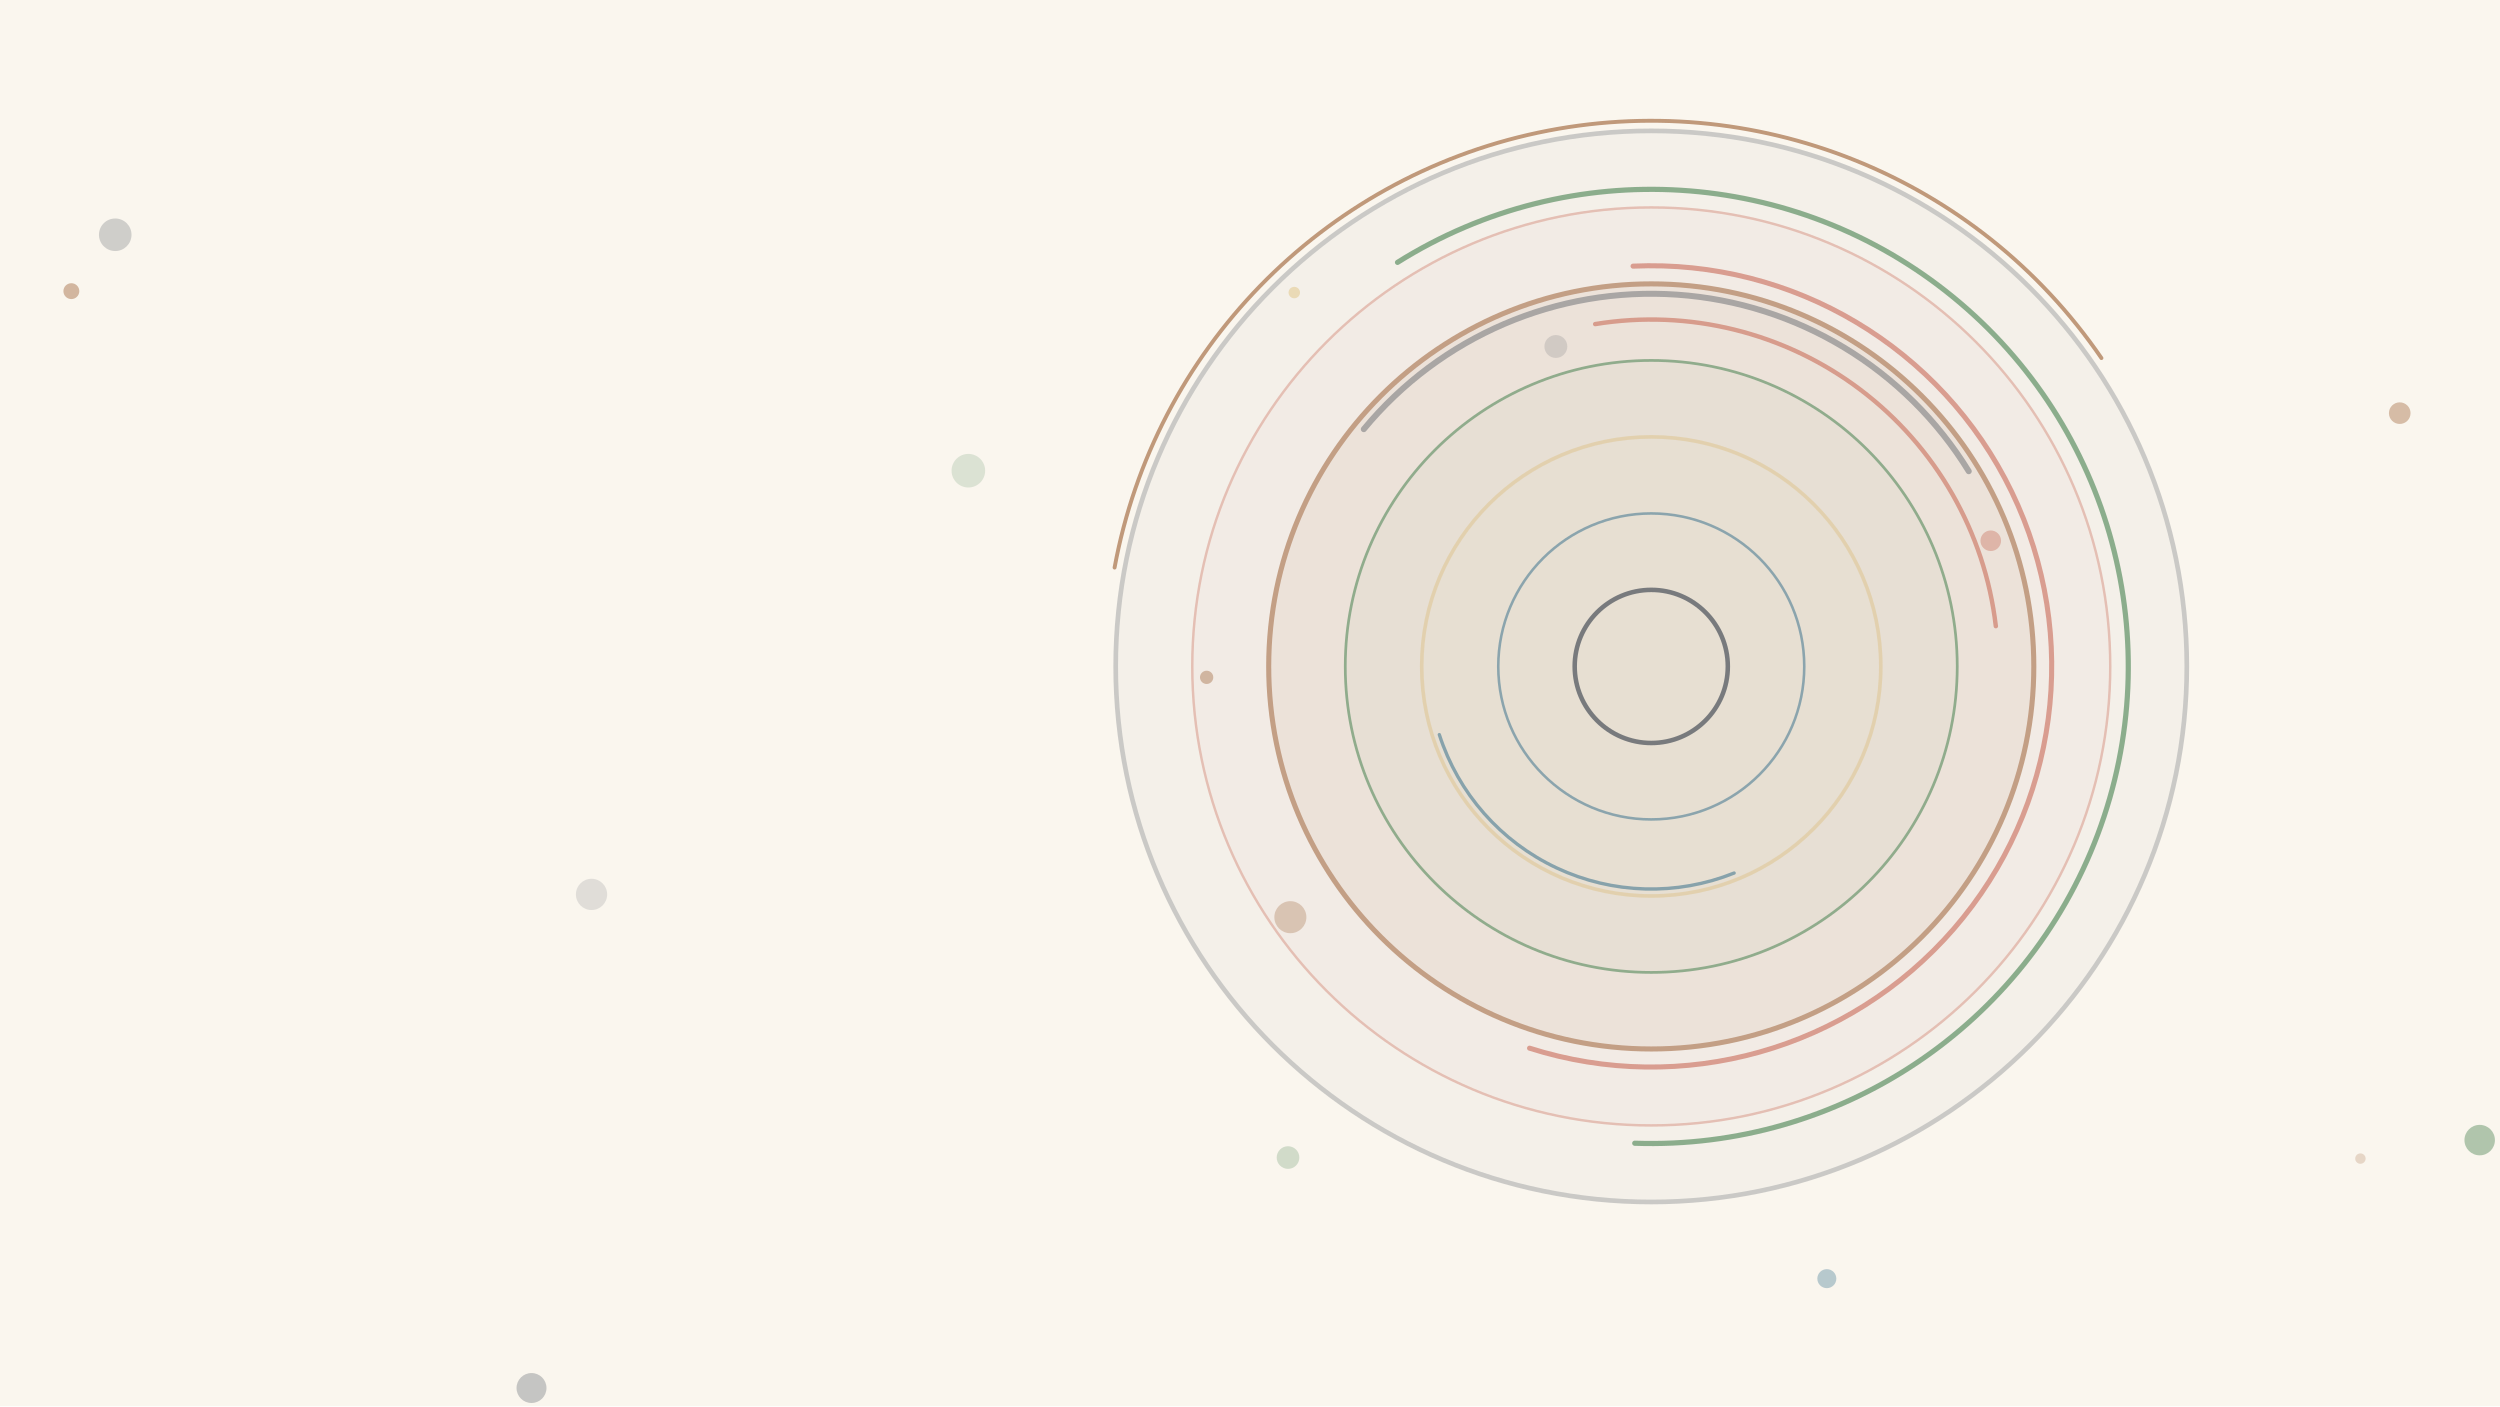
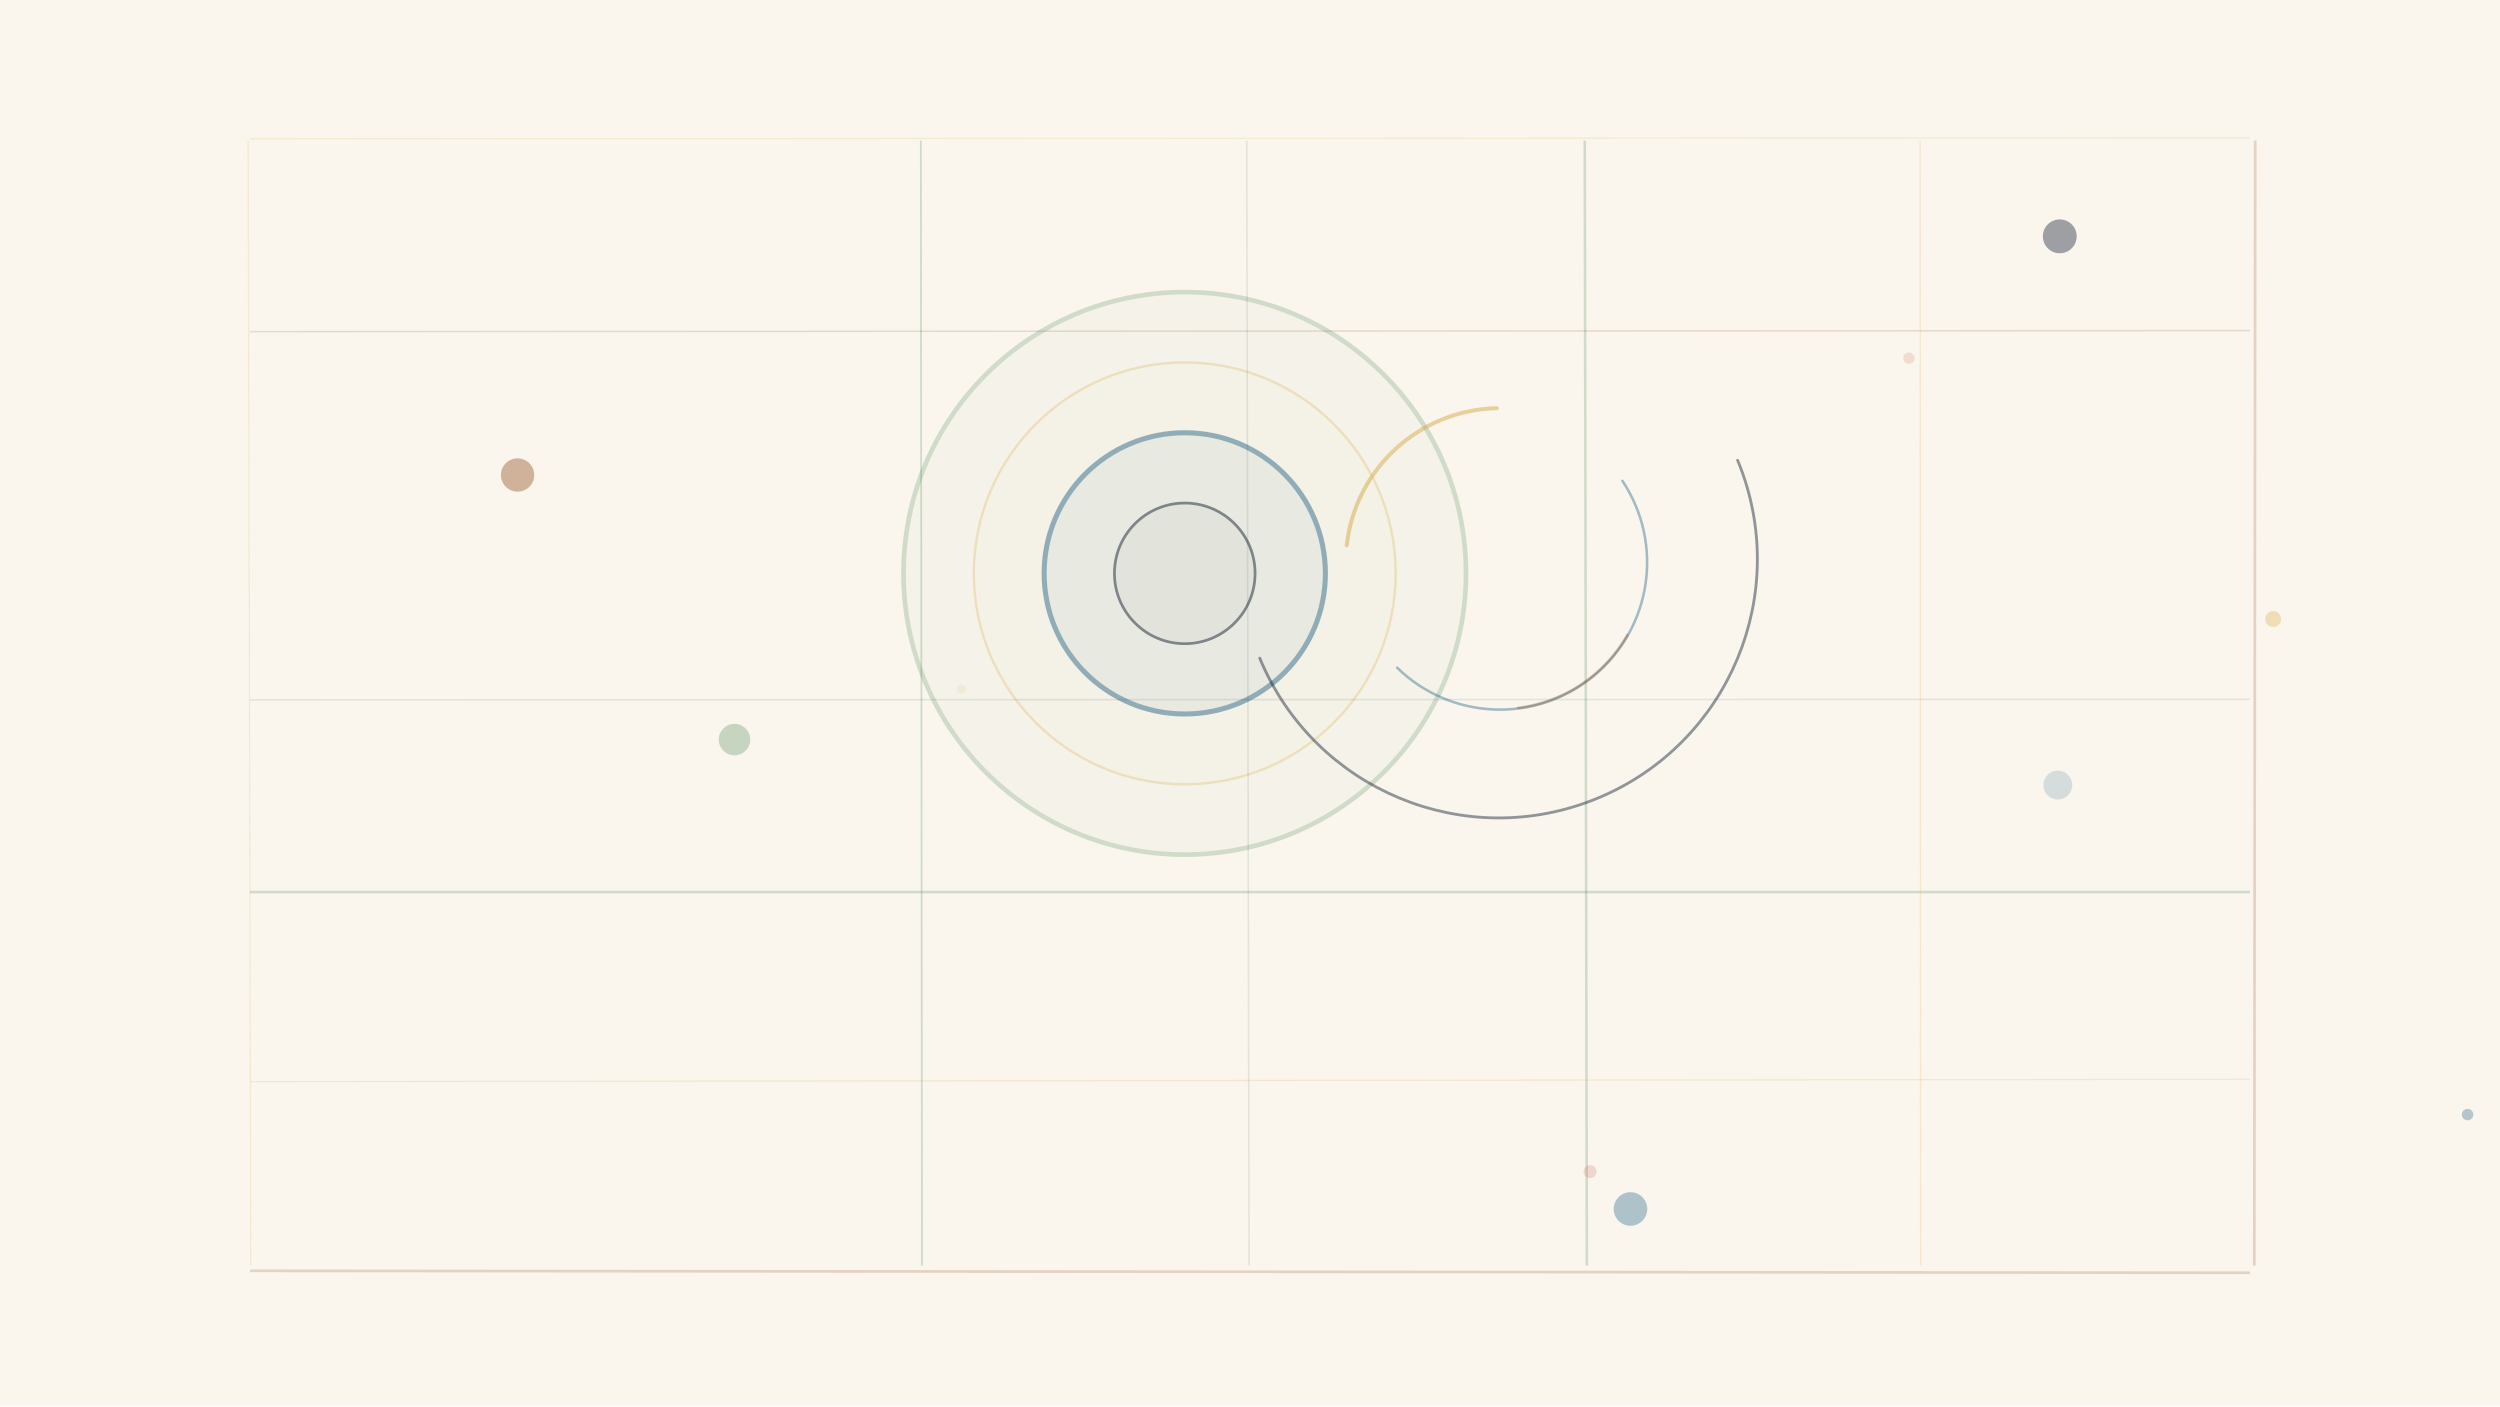
<svg xmlns="http://www.w3.org/2000/svg" viewBox="0 0 1920 1080" width="1920" height="1080">
  <rect width="1920" height="1080" fill="#FAF6EE" />
-   <circle cx="1268.165" cy="511.817" r="411.3" fill="#0A1628" fill-opacity="0.12" stroke="#0A1628" stroke-width="3.6" opacity="0.20" />
-   <circle cx="1268.165" cy="511.817" r="352.5" fill="#B7311A" fill-opacity="0.09" stroke="#B7311A" stroke-width="1.9" opacity="0.26" />
-   <circle cx="1268.165" cy="511.817" r="293.8" fill="#8B4513" fill-opacity="0.12" stroke="#8B4513" stroke-width="3.9" opacity="0.46" />
-   <circle cx="1268.165" cy="511.817" r="235.0" fill="#2B7038" fill-opacity="0.06" stroke="#2B7038" stroke-width="2.1" opacity="0.48" />
-   <circle cx="1268.165" cy="511.817" r="176.3" fill="#D4A843" fill-opacity="0.07" stroke="#D4A843" stroke-width="2.8" opacity="0.26" />
-   <circle cx="1268.165" cy="511.817" r="117.5" fill="none" fill-opacity="0.00" stroke="#1B5E80" stroke-width="2.0" opacity="0.45" />
-   <circle cx="1268.165" cy="511.817" r="58.8" fill="none" fill-opacity="0.00" stroke="#0A1628" stroke-width="3.5" opacity="0.50" />
-   <path d="M 1047.4 329.6 A 286.3 286.3 0 0 1 1512.0 361.9" fill="none" stroke="#0A1628" stroke-width="4.6" opacity="0.30" stroke-linecap="round" />
-   <path d="M 1254.2 204.4 A 307.7 307.7 0 1 1 1174.7 805.0" fill="none" stroke="#B7311A" stroke-width="3.9" opacity="0.42" stroke-linecap="round" />
-   <path d="M 1331.8 670.5 A 171.0 171.0 0 0 1 1105.4 564.2" fill="none" stroke="#1B5E80" stroke-width="2.6" opacity="0.47" stroke-linecap="round" />
-   <path d="M 1073.3 201.5 A 366.4 366.4 0 1 1 1255.5 878.0" fill="none" stroke="#2B7038" stroke-width="4.0" opacity="0.52" stroke-linecap="round" />
-   <path d="M 856.0 435.9 A 419.1 419.1 0 0 1 1613.9 275.0" fill="none" stroke="#8B4513" stroke-width="3.0" opacity="0.53" stroke-linecap="round" />
-   <path d="M 1225.1 248.9 A 266.5 266.5 0 0 1 1532.8 480.9" fill="none" stroke="#B7311A" stroke-width="3.4" opacity="0.40" stroke-linecap="round" />
-   <circle cx="1904.4" cy="875.6" r="11.7" fill="#2B7038" opacity="0.36" />
-   <circle cx="743.7" cy="361.5" r="12.9" fill="#2B7038" opacity="0.15" />
-   <circle cx="926.7" cy="520.2" r="5.1" fill="#8B4513" opacity="0.33" />
-   <circle cx="1194.9" cy="266.1" r="8.8" fill="#0A1628" opacity="0.12" />
-   <circle cx="88.5" cy="180.3" r="12.5" fill="#0A1628" opacity="0.18" />
-   <circle cx="994.0" cy="224.7" r="4.4" fill="#D4A843" opacity="0.31" />
-   <circle cx="991.0" cy="704.4" r="12.3" fill="#8B4513" opacity="0.24" />
-   <circle cx="1528.9" cy="415.3" r="7.9" fill="#B7311A" opacity="0.26" />
-   <circle cx="54.8" cy="223.6" r="6.1" fill="#8B4513" opacity="0.36" />
-   <circle cx="1812.8" cy="889.8" r="4.0" fill="#8B4513" opacity="0.18" />
-   <circle cx="1843.0" cy="317.3" r="8.3" fill="#8B4513" opacity="0.33" />
-   <circle cx="989.2" cy="889.0" r="8.7" fill="#2B7038" opacity="0.20" />
-   <circle cx="454.3" cy="686.9" r="12.0" fill="#0A1628" opacity="0.11" />
-   <circle cx="408.2" cy="1066.0" r="11.5" fill="#0A1628" opacity="0.22" />
-   <circle cx="1403.0" cy="982.0" r="7.3" fill="#1B5E80" opacity="0.30" />
+   <circle cx="909.898" cy="440.345" r="216.0" fill="#2B7038" fill-opacity="0.12" stroke="#2B7038" stroke-width="3.6" opacity="0.20" />
+   <circle cx="909.898" cy="440.345" r="162.0" fill="#D4A843" fill-opacity="0.09" stroke="#D4A843" stroke-width="1.9" opacity="0.26" />
+   <circle cx="909.898" cy="440.345" r="108.0" fill="#1B5E80" fill-opacity="0.12" stroke="#1B5E80" stroke-width="3.9" opacity="0.46" />
+   <circle cx="909.898" cy="440.345" r="54.0" fill="#0A1628" fill-opacity="0.06" stroke="#0A1628" stroke-width="2.1" opacity="0.48" />
+   <line x1="192" y1="106.6" x2="1728" y2="105.9" stroke="#D4A843" stroke-width="1.0" opacity="0.17" />
+   <line x1="190.6" y1="108" x2="192.6" y2="972" stroke="#D4A843" stroke-width="1.0" opacity="0.17" />
+   <line x1="192" y1="254.7" x2="1728" y2="253.9" stroke="#8B4513" stroke-width="1.2" opacity="0.17" />
+   <line x1="707.2" y1="108" x2="708.1" y2="972" stroke="#2B7038" stroke-width="1.4" opacity="0.21" />
+   <line x1="192" y1="537.5" x2="1728" y2="537.1" stroke="#0A1628" stroke-width="1.2" opacity="0.09" />
+   <line x1="957.5" y1="108" x2="959.3" y2="972" stroke="#0A1628" stroke-width="1.2" opacity="0.09" />
+   <line x1="192" y1="685.1" x2="1728" y2="685.1" stroke="#2B7038" stroke-width="2.0" opacity="0.20" />
+   <line x1="1217.1" y1="108" x2="1218.7" y2="972" stroke="#2B7038" stroke-width="2.0" opacity="0.20" />
+   <line x1="192" y1="830.7" x2="1728" y2="828.9" stroke="#D4A843" stroke-width="1.0" opacity="0.19" />
+   <line x1="1474.7" y1="108" x2="1475.0" y2="972" stroke="#D4A843" stroke-width="1.0" opacity="0.19" />
+   <line x1="192" y1="976.0" x2="1728" y2="977.5" stroke="#8B4513" stroke-width="2.1" opacity="0.20" />
+   <line x1="1732.0" y1="108" x2="1731.3" y2="972" stroke="#8B4513" stroke-width="2.1" opacity="0.20" />
+   <path d="M 1246.0 369.3 A 113.0 113.0 0 0 1 1073.0 512.8" fill="none" stroke="#1B5E80" stroke-width="2.0" opacity="0.39" stroke-linecap="round" />
+   <path d="M 1334.5 353.5 A 198.6 198.6 0 1 1 967.5 505.5" fill="none" stroke="#0A1628" stroke-width="2.2" opacity="0.43" stroke-linecap="round" />
+   <path d="M 1249.9 487.6 A 112.6 112.6 0 0 1 1165.9 543.7" fill="none" stroke="#8B4513" stroke-width="2.1" opacity="0.29" stroke-linecap="round" />
+   <path d="M 1034.3 418.8 A 118.5 118.5 0 0 1 1149.6 313.5" fill="none" stroke="#D4A843" stroke-width="3.1" opacity="0.48" stroke-linecap="round" />
+   <circle cx="1252.2" cy="928.5" r="12.9" fill="#1B5E80" opacity="0.34" />
+   <circle cx="738.3" cy="529.3" r="3.6" fill="#D4A843" opacity="0.11" />
+   <circle cx="397.5" cy="364.8" r="12.8" fill="#8B4513" opacity="0.38" />
+   <circle cx="1581.9" cy="181.5" r="13.0" fill="#0A1628" opacity="0.39" />
+   <circle cx="564.1" cy="568.0" r="12.1" fill="#2B7038" opacity="0.25" />
+   <circle cx="1580.4" cy="602.9" r="11.1" fill="#1B5E80" opacity="0.17" />
+   <circle cx="1221.2" cy="899.8" r="5.0" fill="#B7311A" opacity="0.16" />
+   <circle cx="1895.1" cy="856.0" r="4.4" fill="#1B5E80" opacity="0.32" />
+   <circle cx="1745.8" cy="475.4" r="6.1" fill="#D4A843" opacity="0.32" />
+   <circle cx="1466.1" cy="275.1" r="4.4" fill="#B7311A" opacity="0.13" />
</svg>
